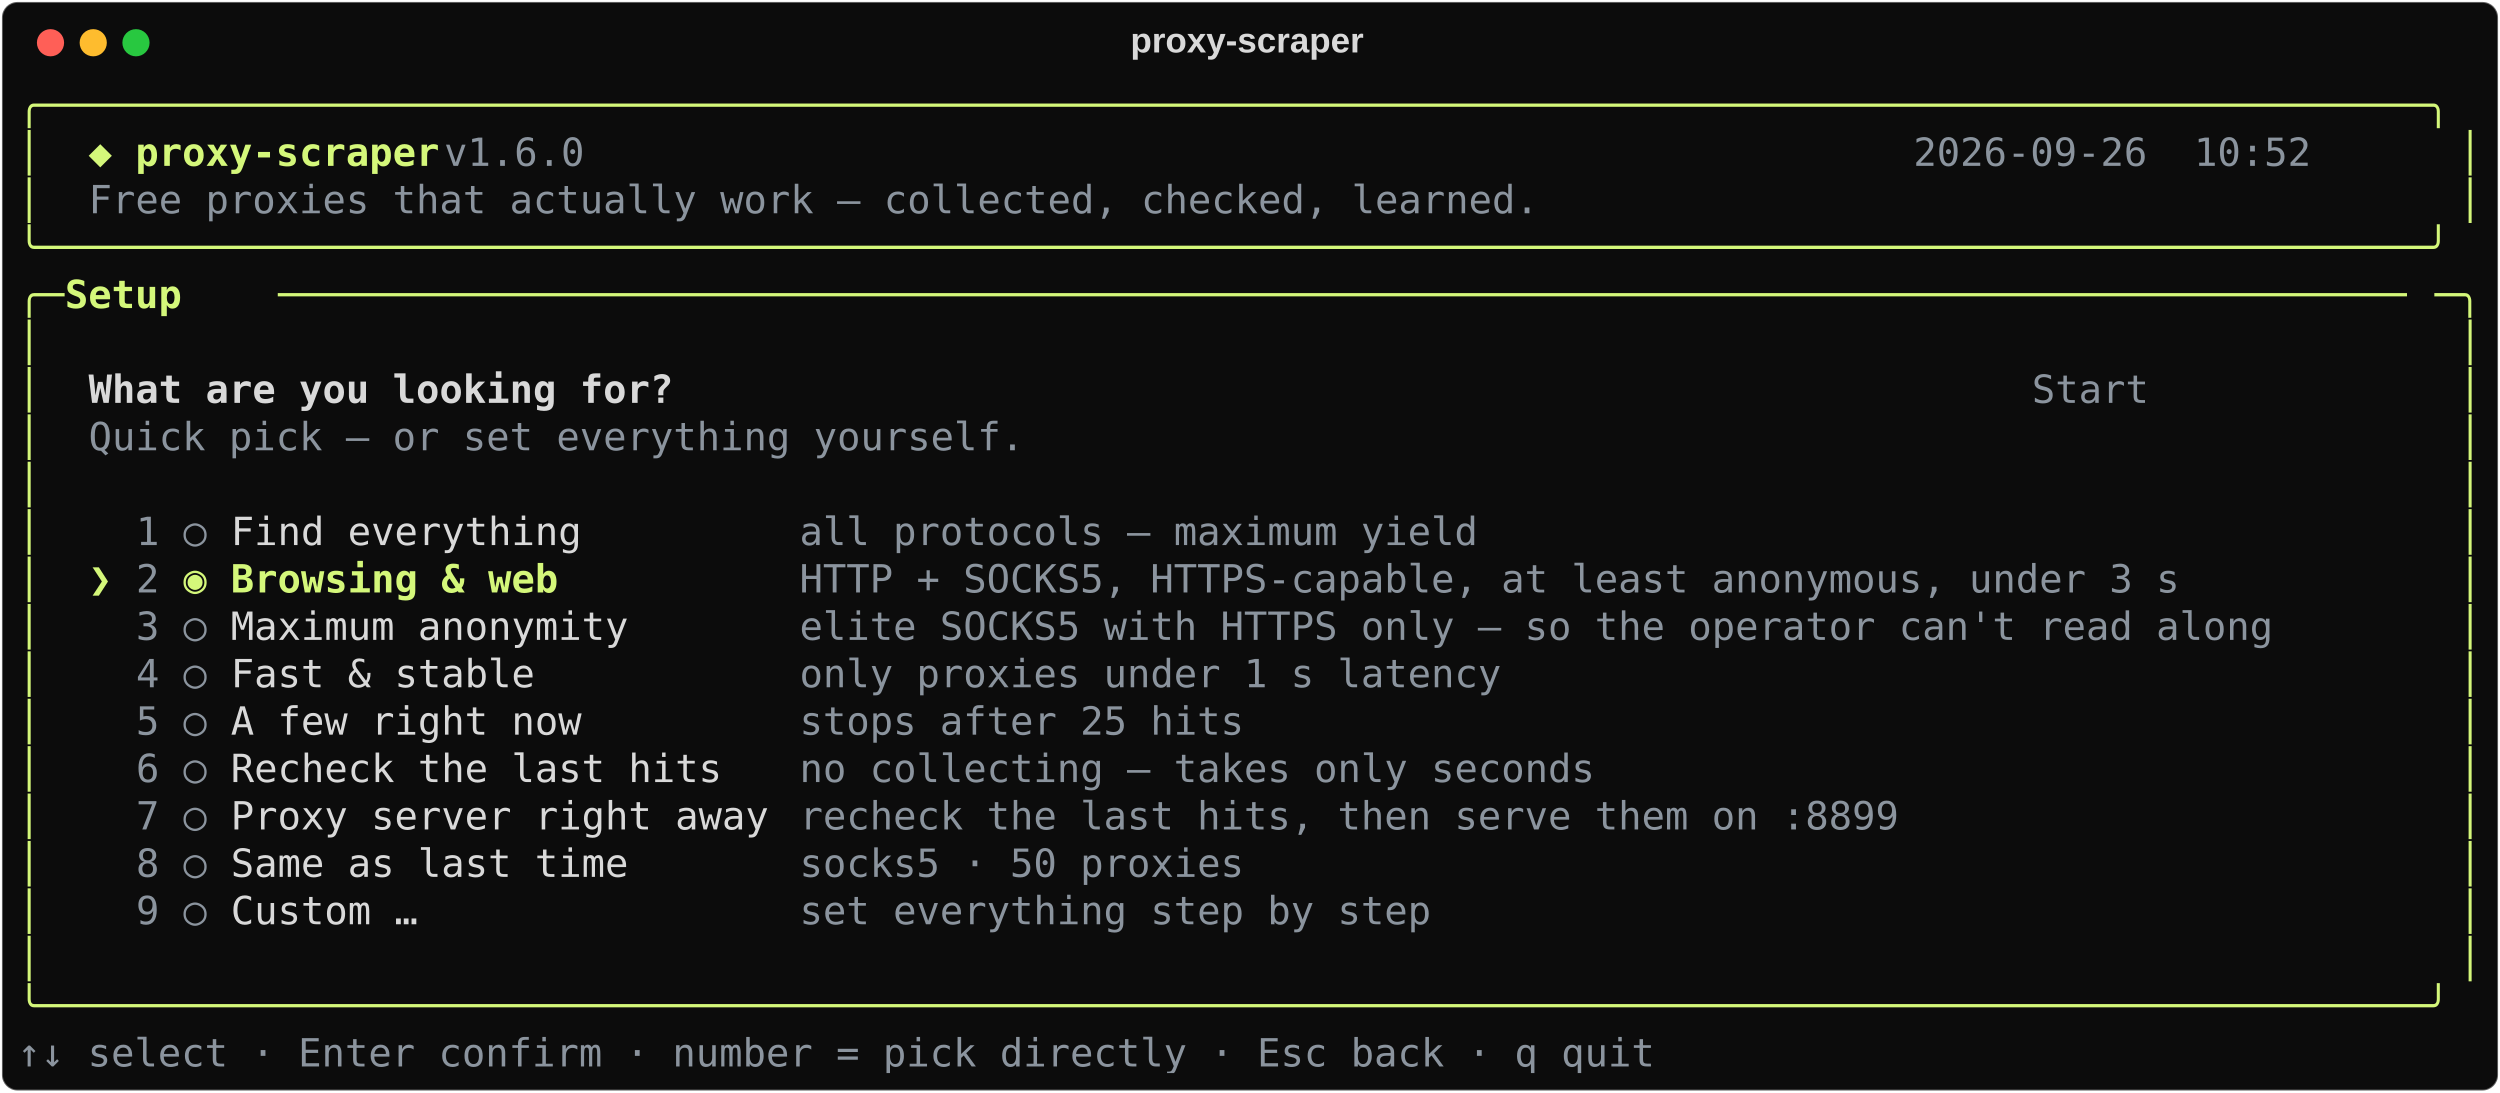
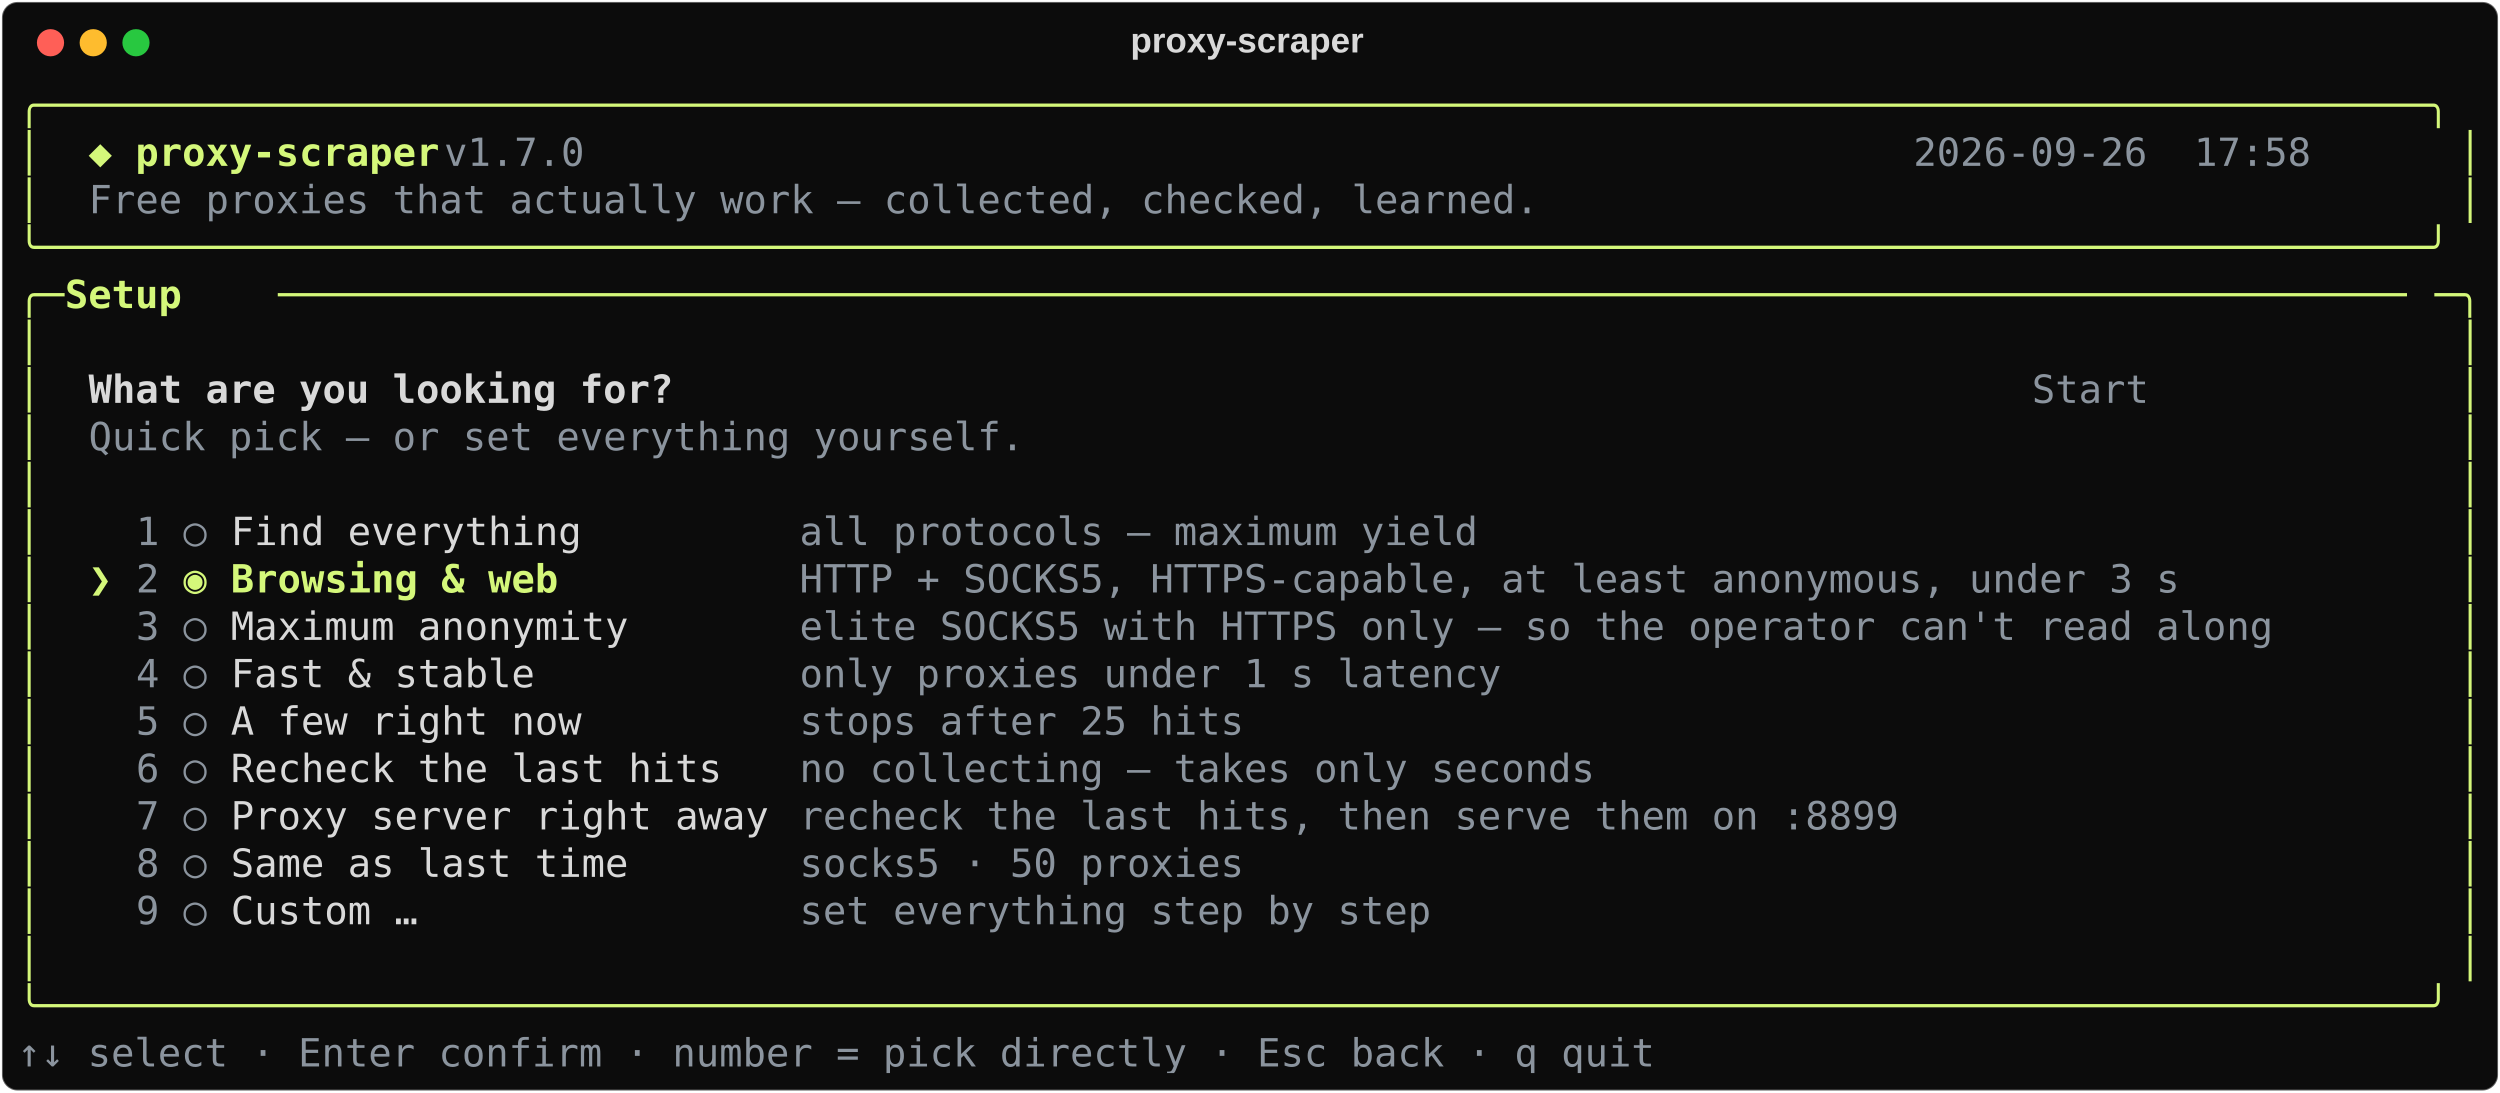
<svg xmlns="http://www.w3.org/2000/svg" class="rich-terminal" viewBox="0 0 1287 562.4">
  <style>

    @font-face {
        font-family: "Fira Code";
        src: local("FiraCode-Regular"),
                url("https://cdnjs.cloudflare.com/ajax/libs/firacode/6.2.0/woff2/FiraCode-Regular.woff2") format("woff2"),
                url("https://cdnjs.cloudflare.com/ajax/libs/firacode/6.2.0/woff/FiraCode-Regular.woff") format("woff");
        font-style: normal;
        font-weight: 400;
    }
    @font-face {
        font-family: "Fira Code";
        src: local("FiraCode-Bold"),
                url("https://cdnjs.cloudflare.com/ajax/libs/firacode/6.2.0/woff2/FiraCode-Bold.woff2") format("woff2"),
                url("https://cdnjs.cloudflare.com/ajax/libs/firacode/6.2.0/woff/FiraCode-Bold.woff") format("woff");
        font-style: bold;
        font-weight: 700;
    }

-     .terminal-201601098-matrix {
+     .terminal-4062916696-matrix {
        font-family: Fira Code, monospace;
        font-size: 20px;
        line-height: 24.4px;
        font-variant-east-asian: full-width;
    }

-     .terminal-201601098-title {
+     .terminal-4062916696-title {
        font-size: 18px;
        font-weight: bold;
        font-family: arial;
    }

-     .terminal-201601098-r1 { fill: #d4f77a }
- .terminal-201601098-r2 { fill: #d9d9d9 }
- .terminal-201601098-r3 { fill: #d4f77a;font-weight: bold }
- .terminal-201601098-r4 { fill: #8b949e }
- .terminal-201601098-r5 { fill: #d9d9d9;font-weight: bold }
+     .terminal-4062916696-r1 { fill: #d4f77a }
+ .terminal-4062916696-r2 { fill: #d9d9d9 }
+ .terminal-4062916696-r3 { fill: #d4f77a;font-weight: bold }
+ .terminal-4062916696-r4 { fill: #8b949e }
+ .terminal-4062916696-r5 { fill: #d9d9d9;font-weight: bold }
    </style>
  <defs>
-     <clipPath id="terminal-201601098-clip-terminal">
+     <clipPath id="terminal-4062916696-clip-terminal">
      <rect x="0" y="0" width="1267.8" height="511.4" />
    </clipPath>
-     <clipPath id="terminal-201601098-line-0">
+     <clipPath id="terminal-4062916696-line-0">
      <rect x="0" y="1.5" width="1268.8" height="24.65" />
    </clipPath>
-     <clipPath id="terminal-201601098-line-1">
+     <clipPath id="terminal-4062916696-line-1">
      <rect x="0" y="25.9" width="1268.8" height="24.65" />
    </clipPath>
-     <clipPath id="terminal-201601098-line-2">
+     <clipPath id="terminal-4062916696-line-2">
      <rect x="0" y="50.3" width="1268.8" height="24.65" />
    </clipPath>
-     <clipPath id="terminal-201601098-line-3">
+     <clipPath id="terminal-4062916696-line-3">
      <rect x="0" y="74.7" width="1268.8" height="24.65" />
    </clipPath>
-     <clipPath id="terminal-201601098-line-4">
+     <clipPath id="terminal-4062916696-line-4">
      <rect x="0" y="99.1" width="1268.8" height="24.65" />
    </clipPath>
-     <clipPath id="terminal-201601098-line-5">
+     <clipPath id="terminal-4062916696-line-5">
      <rect x="0" y="123.5" width="1268.8" height="24.65" />
    </clipPath>
-     <clipPath id="terminal-201601098-line-6">
+     <clipPath id="terminal-4062916696-line-6">
      <rect x="0" y="147.9" width="1268.8" height="24.65" />
    </clipPath>
-     <clipPath id="terminal-201601098-line-7">
+     <clipPath id="terminal-4062916696-line-7">
      <rect x="0" y="172.3" width="1268.8" height="24.65" />
    </clipPath>
-     <clipPath id="terminal-201601098-line-8">
+     <clipPath id="terminal-4062916696-line-8">
      <rect x="0" y="196.7" width="1268.8" height="24.65" />
    </clipPath>
-     <clipPath id="terminal-201601098-line-9">
+     <clipPath id="terminal-4062916696-line-9">
      <rect x="0" y="221.1" width="1268.8" height="24.65" />
    </clipPath>
-     <clipPath id="terminal-201601098-line-10">
+     <clipPath id="terminal-4062916696-line-10">
      <rect x="0" y="245.5" width="1268.8" height="24.65" />
    </clipPath>
-     <clipPath id="terminal-201601098-line-11">
+     <clipPath id="terminal-4062916696-line-11">
      <rect x="0" y="269.9" width="1268.8" height="24.65" />
    </clipPath>
-     <clipPath id="terminal-201601098-line-12">
+     <clipPath id="terminal-4062916696-line-12">
      <rect x="0" y="294.3" width="1268.8" height="24.65" />
    </clipPath>
-     <clipPath id="terminal-201601098-line-13">
+     <clipPath id="terminal-4062916696-line-13">
      <rect x="0" y="318.7" width="1268.8" height="24.65" />
    </clipPath>
-     <clipPath id="terminal-201601098-line-14">
+     <clipPath id="terminal-4062916696-line-14">
      <rect x="0" y="343.1" width="1268.8" height="24.65" />
    </clipPath>
-     <clipPath id="terminal-201601098-line-15">
+     <clipPath id="terminal-4062916696-line-15">
      <rect x="0" y="367.5" width="1268.8" height="24.65" />
    </clipPath>
-     <clipPath id="terminal-201601098-line-16">
+     <clipPath id="terminal-4062916696-line-16">
      <rect x="0" y="391.9" width="1268.8" height="24.65" />
    </clipPath>
-     <clipPath id="terminal-201601098-line-17">
+     <clipPath id="terminal-4062916696-line-17">
      <rect x="0" y="416.3" width="1268.8" height="24.65" />
    </clipPath>
-     <clipPath id="terminal-201601098-line-18">
+     <clipPath id="terminal-4062916696-line-18">
      <rect x="0" y="440.7" width="1268.8" height="24.65" />
    </clipPath>
-     <clipPath id="terminal-201601098-line-19">
+     <clipPath id="terminal-4062916696-line-19">
      <rect x="0" y="465.1" width="1268.8" height="24.65" />
    </clipPath>
  </defs>
  <rect fill="#0c0c0c" stroke="rgba(255,255,255,0.35)" stroke-width="1" x="1" y="1" width="1285" height="560.4" rx="8" />
-   <text class="terminal-201601098-title" fill="#d9d9d9" text-anchor="middle" x="642" y="27">proxy-scraper</text>
+   <text class="terminal-4062916696-title" fill="#d9d9d9" text-anchor="middle" x="642" y="27">proxy-scraper</text>
  <g transform="translate(26,22)">
    <circle cx="0" cy="0" r="7" fill="#ff5f57" />
    <circle cx="22" cy="0" r="7" fill="#febc2e" />
    <circle cx="44" cy="0" r="7" fill="#28c840" />
  </g>
-   <g transform="translate(9, 41)" clip-path="url(#terminal-201601098-clip-terminal)">
-     <g class="terminal-201601098-matrix">
-       <text class="terminal-201601098-r1" x="0" y="20" textLength="1268.8" clip-path="url(#terminal-201601098-line-0)">╭──────────────────────────────────────────────────────────────────────────────────────────────────────╮</text>
-       <text class="terminal-201601098-r2" x="1268.8" y="20" textLength="12.2" clip-path="url(#terminal-201601098-line-0)">
- </text>
-       <text class="terminal-201601098-r1" x="0" y="44.4" textLength="12.2" clip-path="url(#terminal-201601098-line-1)">│</text>
-       <text class="terminal-201601098-r3" x="36.6" y="44.4" textLength="183" clip-path="url(#terminal-201601098-line-1)">◆ proxy-scraper</text>
-       <text class="terminal-201601098-r4" x="219.6" y="44.4" textLength="97.6" clip-path="url(#terminal-201601098-line-1)">  v1.6.0</text>
-       <text class="terminal-201601098-r4" x="976" y="44.4" textLength="256.2" clip-path="url(#terminal-201601098-line-1)">    2026-09-26  10:52</text>
-       <text class="terminal-201601098-r1" x="1256.6" y="44.4" textLength="12.2" clip-path="url(#terminal-201601098-line-1)">│</text>
-       <text class="terminal-201601098-r2" x="1268.8" y="44.4" textLength="12.2" clip-path="url(#terminal-201601098-line-1)">
- </text>
-       <text class="terminal-201601098-r1" x="0" y="68.8" textLength="12.2" clip-path="url(#terminal-201601098-line-2)">│</text>
-       <text class="terminal-201601098-r4" x="36.6" y="68.8" textLength="939.4" clip-path="url(#terminal-201601098-line-2)">Free proxies that actually work – collected, checked, learned.               </text>
-       <text class="terminal-201601098-r1" x="1256.6" y="68.8" textLength="12.2" clip-path="url(#terminal-201601098-line-2)">│</text>
-       <text class="terminal-201601098-r2" x="1268.8" y="68.8" textLength="12.2" clip-path="url(#terminal-201601098-line-2)">
- </text>
-       <text class="terminal-201601098-r1" x="0" y="93.2" textLength="1268.8" clip-path="url(#terminal-201601098-line-3)">╰──────────────────────────────────────────────────────────────────────────────────────────────────────╯</text>
-       <text class="terminal-201601098-r2" x="1268.8" y="93.2" textLength="12.2" clip-path="url(#terminal-201601098-line-3)">
- </text>
-       <text class="terminal-201601098-r1" x="0" y="117.6" textLength="24.4" clip-path="url(#terminal-201601098-line-4)">╭─</text>
-       <text class="terminal-201601098-r3" x="24.4" y="117.6" textLength="109.8" clip-path="url(#terminal-201601098-line-4)">  Setup  </text>
-       <text class="terminal-201601098-r1" x="134.2" y="117.6" textLength="1110.2" clip-path="url(#terminal-201601098-line-4)">───────────────────────────────────────────────────────────────────────────────────────────</text>
-       <text class="terminal-201601098-r1" x="1244.4" y="117.6" textLength="24.4" clip-path="url(#terminal-201601098-line-4)">─╮</text>
-       <text class="terminal-201601098-r2" x="1268.8" y="117.6" textLength="12.2" clip-path="url(#terminal-201601098-line-4)">
- </text>
-       <text class="terminal-201601098-r1" x="0" y="142" textLength="12.2" clip-path="url(#terminal-201601098-line-5)">│</text>
-       <text class="terminal-201601098-r1" x="1256.6" y="142" textLength="12.2" clip-path="url(#terminal-201601098-line-5)">│</text>
-       <text class="terminal-201601098-r2" x="1268.8" y="142" textLength="12.2" clip-path="url(#terminal-201601098-line-5)">
- </text>
-       <text class="terminal-201601098-r1" x="0" y="166.4" textLength="12.2" clip-path="url(#terminal-201601098-line-6)">│</text>
-       <text class="terminal-201601098-r5" x="36.6" y="166.4" textLength="1000.4" clip-path="url(#terminal-201601098-line-6)">What are you looking for?                                                         </text>
-       <text class="terminal-201601098-r4" x="1037" y="166.4" textLength="195.2" clip-path="url(#terminal-201601098-line-6)">           Start</text>
-       <text class="terminal-201601098-r1" x="1256.6" y="166.4" textLength="12.2" clip-path="url(#terminal-201601098-line-6)">│</text>
-       <text class="terminal-201601098-r2" x="1268.8" y="166.4" textLength="12.2" clip-path="url(#terminal-201601098-line-6)">
- </text>
-       <text class="terminal-201601098-r1" x="0" y="190.8" textLength="12.2" clip-path="url(#terminal-201601098-line-7)">│</text>
-       <text class="terminal-201601098-r4" x="36.6" y="190.8" textLength="488" clip-path="url(#terminal-201601098-line-7)">Quick pick – or set everything yourself.</text>
-       <text class="terminal-201601098-r1" x="1256.6" y="190.8" textLength="12.2" clip-path="url(#terminal-201601098-line-7)">│</text>
-       <text class="terminal-201601098-r2" x="1268.8" y="190.8" textLength="12.2" clip-path="url(#terminal-201601098-line-7)">
- </text>
-       <text class="terminal-201601098-r1" x="0" y="215.2" textLength="12.2" clip-path="url(#terminal-201601098-line-8)">│</text>
-       <text class="terminal-201601098-r1" x="1256.6" y="215.2" textLength="12.2" clip-path="url(#terminal-201601098-line-8)">│</text>
-       <text class="terminal-201601098-r2" x="1268.8" y="215.2" textLength="12.2" clip-path="url(#terminal-201601098-line-8)">
- </text>
-       <text class="terminal-201601098-r1" x="0" y="239.6" textLength="12.2" clip-path="url(#terminal-201601098-line-9)">│</text>
-       <text class="terminal-201601098-r4" x="61" y="239.6" textLength="12.2" clip-path="url(#terminal-201601098-line-9)">1</text>
-       <text class="terminal-201601098-r4" x="85.4" y="239.6" textLength="12.2" clip-path="url(#terminal-201601098-line-9)">○</text>
-       <text class="terminal-201601098-r2" x="109.8" y="239.6" textLength="280.6" clip-path="url(#terminal-201601098-line-9)">Find everything        </text>
-       <text class="terminal-201601098-r4" x="402.6" y="239.6" textLength="829.6" clip-path="url(#terminal-201601098-line-9)">all protocols – maximum yield                                       </text>
-       <text class="terminal-201601098-r1" x="1256.6" y="239.6" textLength="12.2" clip-path="url(#terminal-201601098-line-9)">│</text>
-       <text class="terminal-201601098-r2" x="1268.8" y="239.6" textLength="12.2" clip-path="url(#terminal-201601098-line-9)">
- </text>
-       <text class="terminal-201601098-r1" x="0" y="264" textLength="12.2" clip-path="url(#terminal-201601098-line-10)">│</text>
-       <text class="terminal-201601098-r3" x="36.6" y="264" textLength="12.2" clip-path="url(#terminal-201601098-line-10)">❯</text>
-       <text class="terminal-201601098-r4" x="61" y="264" textLength="12.2" clip-path="url(#terminal-201601098-line-10)">2</text>
-       <text class="terminal-201601098-r3" x="85.4" y="264" textLength="12.2" clip-path="url(#terminal-201601098-line-10)">◉</text>
-       <text class="terminal-201601098-r3" x="109.8" y="264" textLength="280.6" clip-path="url(#terminal-201601098-line-10)">Browsing &amp; web         </text>
-       <text class="terminal-201601098-r4" x="402.6" y="264" textLength="829.6" clip-path="url(#terminal-201601098-line-10)">HTTP + SOCKS5, HTTPS-capable, at least anonymous, under 3 s         </text>
-       <text class="terminal-201601098-r1" x="1256.6" y="264" textLength="12.2" clip-path="url(#terminal-201601098-line-10)">│</text>
-       <text class="terminal-201601098-r2" x="1268.8" y="264" textLength="12.2" clip-path="url(#terminal-201601098-line-10)">
- </text>
-       <text class="terminal-201601098-r1" x="0" y="288.4" textLength="12.2" clip-path="url(#terminal-201601098-line-11)">│</text>
-       <text class="terminal-201601098-r4" x="61" y="288.4" textLength="12.2" clip-path="url(#terminal-201601098-line-11)">3</text>
-       <text class="terminal-201601098-r4" x="85.4" y="288.4" textLength="12.2" clip-path="url(#terminal-201601098-line-11)">○</text>
-       <text class="terminal-201601098-r2" x="109.8" y="288.4" textLength="280.6" clip-path="url(#terminal-201601098-line-11)">Maximum anonymity      </text>
-       <text class="terminal-201601098-r4" x="402.6" y="288.4" textLength="829.6" clip-path="url(#terminal-201601098-line-11)">elite SOCKS5 with HTTPS only – so the operator can't read along     </text>
-       <text class="terminal-201601098-r1" x="1256.6" y="288.4" textLength="12.2" clip-path="url(#terminal-201601098-line-11)">│</text>
-       <text class="terminal-201601098-r2" x="1268.8" y="288.4" textLength="12.2" clip-path="url(#terminal-201601098-line-11)">
- </text>
-       <text class="terminal-201601098-r1" x="0" y="312.8" textLength="12.2" clip-path="url(#terminal-201601098-line-12)">│</text>
-       <text class="terminal-201601098-r4" x="61" y="312.8" textLength="12.2" clip-path="url(#terminal-201601098-line-12)">4</text>
-       <text class="terminal-201601098-r4" x="85.4" y="312.8" textLength="12.2" clip-path="url(#terminal-201601098-line-12)">○</text>
-       <text class="terminal-201601098-r2" x="109.8" y="312.8" textLength="280.6" clip-path="url(#terminal-201601098-line-12)">Fast &amp; stable          </text>
-       <text class="terminal-201601098-r4" x="402.6" y="312.8" textLength="829.6" clip-path="url(#terminal-201601098-line-12)">only proxies under 1 s latency                                      </text>
-       <text class="terminal-201601098-r1" x="1256.6" y="312.8" textLength="12.2" clip-path="url(#terminal-201601098-line-12)">│</text>
-       <text class="terminal-201601098-r2" x="1268.8" y="312.8" textLength="12.2" clip-path="url(#terminal-201601098-line-12)">
- </text>
-       <text class="terminal-201601098-r1" x="0" y="337.2" textLength="12.2" clip-path="url(#terminal-201601098-line-13)">│</text>
-       <text class="terminal-201601098-r4" x="61" y="337.2" textLength="12.2" clip-path="url(#terminal-201601098-line-13)">5</text>
-       <text class="terminal-201601098-r4" x="85.4" y="337.2" textLength="12.2" clip-path="url(#terminal-201601098-line-13)">○</text>
-       <text class="terminal-201601098-r2" x="109.8" y="337.2" textLength="280.6" clip-path="url(#terminal-201601098-line-13)">A few right now        </text>
-       <text class="terminal-201601098-r4" x="402.6" y="337.2" textLength="829.6" clip-path="url(#terminal-201601098-line-13)">stops after 25 hits                                                 </text>
-       <text class="terminal-201601098-r1" x="1256.6" y="337.2" textLength="12.2" clip-path="url(#terminal-201601098-line-13)">│</text>
-       <text class="terminal-201601098-r2" x="1268.8" y="337.2" textLength="12.2" clip-path="url(#terminal-201601098-line-13)">
- </text>
-       <text class="terminal-201601098-r1" x="0" y="361.6" textLength="12.2" clip-path="url(#terminal-201601098-line-14)">│</text>
-       <text class="terminal-201601098-r4" x="61" y="361.6" textLength="12.2" clip-path="url(#terminal-201601098-line-14)">6</text>
-       <text class="terminal-201601098-r4" x="85.4" y="361.6" textLength="12.2" clip-path="url(#terminal-201601098-line-14)">○</text>
-       <text class="terminal-201601098-r2" x="109.8" y="361.6" textLength="280.6" clip-path="url(#terminal-201601098-line-14)">Recheck the last hits  </text>
-       <text class="terminal-201601098-r4" x="402.6" y="361.6" textLength="829.6" clip-path="url(#terminal-201601098-line-14)">no collecting – takes only seconds                                  </text>
-       <text class="terminal-201601098-r1" x="1256.6" y="361.6" textLength="12.2" clip-path="url(#terminal-201601098-line-14)">│</text>
-       <text class="terminal-201601098-r2" x="1268.8" y="361.6" textLength="12.2" clip-path="url(#terminal-201601098-line-14)">
- </text>
-       <text class="terminal-201601098-r1" x="0" y="386" textLength="12.2" clip-path="url(#terminal-201601098-line-15)">│</text>
-       <text class="terminal-201601098-r4" x="61" y="386" textLength="12.2" clip-path="url(#terminal-201601098-line-15)">7</text>
-       <text class="terminal-201601098-r4" x="85.4" y="386" textLength="12.2" clip-path="url(#terminal-201601098-line-15)">○</text>
-       <text class="terminal-201601098-r2" x="109.8" y="386" textLength="280.6" clip-path="url(#terminal-201601098-line-15)">Proxy server right away</text>
-       <text class="terminal-201601098-r4" x="402.6" y="386" textLength="829.6" clip-path="url(#terminal-201601098-line-15)">recheck the last hits, then serve them on :8899                     </text>
-       <text class="terminal-201601098-r1" x="1256.6" y="386" textLength="12.2" clip-path="url(#terminal-201601098-line-15)">│</text>
-       <text class="terminal-201601098-r2" x="1268.8" y="386" textLength="12.2" clip-path="url(#terminal-201601098-line-15)">
- </text>
-       <text class="terminal-201601098-r1" x="0" y="410.4" textLength="12.2" clip-path="url(#terminal-201601098-line-16)">│</text>
-       <text class="terminal-201601098-r4" x="61" y="410.4" textLength="12.2" clip-path="url(#terminal-201601098-line-16)">8</text>
-       <text class="terminal-201601098-r4" x="85.4" y="410.4" textLength="12.2" clip-path="url(#terminal-201601098-line-16)">○</text>
-       <text class="terminal-201601098-r2" x="109.8" y="410.4" textLength="280.6" clip-path="url(#terminal-201601098-line-16)">Same as last time      </text>
-       <text class="terminal-201601098-r4" x="402.6" y="410.4" textLength="829.6" clip-path="url(#terminal-201601098-line-16)">socks5 · 50 proxies                                                 </text>
-       <text class="terminal-201601098-r1" x="1256.6" y="410.4" textLength="12.2" clip-path="url(#terminal-201601098-line-16)">│</text>
-       <text class="terminal-201601098-r2" x="1268.8" y="410.4" textLength="12.2" clip-path="url(#terminal-201601098-line-16)">
- </text>
-       <text class="terminal-201601098-r1" x="0" y="434.8" textLength="12.2" clip-path="url(#terminal-201601098-line-17)">│</text>
-       <text class="terminal-201601098-r4" x="61" y="434.8" textLength="12.2" clip-path="url(#terminal-201601098-line-17)">9</text>
-       <text class="terminal-201601098-r4" x="85.4" y="434.8" textLength="12.2" clip-path="url(#terminal-201601098-line-17)">○</text>
-       <text class="terminal-201601098-r2" x="109.8" y="434.8" textLength="280.6" clip-path="url(#terminal-201601098-line-17)">Custom …               </text>
-       <text class="terminal-201601098-r4" x="402.6" y="434.8" textLength="829.6" clip-path="url(#terminal-201601098-line-17)">set everything step by step                                         </text>
-       <text class="terminal-201601098-r1" x="1256.6" y="434.8" textLength="12.2" clip-path="url(#terminal-201601098-line-17)">│</text>
-       <text class="terminal-201601098-r2" x="1268.8" y="434.8" textLength="12.2" clip-path="url(#terminal-201601098-line-17)">
- </text>
-       <text class="terminal-201601098-r1" x="0" y="459.2" textLength="12.2" clip-path="url(#terminal-201601098-line-18)">│</text>
-       <text class="terminal-201601098-r1" x="1256.6" y="459.2" textLength="12.2" clip-path="url(#terminal-201601098-line-18)">│</text>
-       <text class="terminal-201601098-r2" x="1268.8" y="459.2" textLength="12.2" clip-path="url(#terminal-201601098-line-18)">
- </text>
-       <text class="terminal-201601098-r1" x="0" y="483.6" textLength="1268.8" clip-path="url(#terminal-201601098-line-19)">╰──────────────────────────────────────────────────────────────────────────────────────────────────────╯</text>
-       <text class="terminal-201601098-r2" x="1268.8" y="483.6" textLength="12.2" clip-path="url(#terminal-201601098-line-19)">
- </text>
-       <text class="terminal-201601098-r4" x="0" y="508" textLength="878.4" clip-path="url(#terminal-201601098-line-20)">  ↑↓ select · Enter confirm · number = pick directly · Esc back · q quit</text>
-       <text class="terminal-201601098-r2" x="1268.8" y="508" textLength="12.2" clip-path="url(#terminal-201601098-line-20)">
+   <g transform="translate(9, 41)" clip-path="url(#terminal-4062916696-clip-terminal)">
+     <g class="terminal-4062916696-matrix">
+       <text class="terminal-4062916696-r1" x="0" y="20" textLength="1268.8" clip-path="url(#terminal-4062916696-line-0)">╭──────────────────────────────────────────────────────────────────────────────────────────────────────╮</text>
+       <text class="terminal-4062916696-r2" x="1268.8" y="20" textLength="12.2" clip-path="url(#terminal-4062916696-line-0)">
+ </text>
+       <text class="terminal-4062916696-r1" x="0" y="44.4" textLength="12.2" clip-path="url(#terminal-4062916696-line-1)">│</text>
+       <text class="terminal-4062916696-r3" x="36.6" y="44.4" textLength="183" clip-path="url(#terminal-4062916696-line-1)">◆ proxy-scraper</text>
+       <text class="terminal-4062916696-r4" x="219.6" y="44.4" textLength="97.6" clip-path="url(#terminal-4062916696-line-1)">  v1.7.0</text>
+       <text class="terminal-4062916696-r4" x="976" y="44.4" textLength="256.2" clip-path="url(#terminal-4062916696-line-1)">    2026-09-26  17:58</text>
+       <text class="terminal-4062916696-r1" x="1256.6" y="44.4" textLength="12.2" clip-path="url(#terminal-4062916696-line-1)">│</text>
+       <text class="terminal-4062916696-r2" x="1268.8" y="44.4" textLength="12.2" clip-path="url(#terminal-4062916696-line-1)">
+ </text>
+       <text class="terminal-4062916696-r1" x="0" y="68.8" textLength="12.2" clip-path="url(#terminal-4062916696-line-2)">│</text>
+       <text class="terminal-4062916696-r4" x="36.6" y="68.8" textLength="939.4" clip-path="url(#terminal-4062916696-line-2)">Free proxies that actually work – collected, checked, learned.               </text>
+       <text class="terminal-4062916696-r1" x="1256.6" y="68.8" textLength="12.2" clip-path="url(#terminal-4062916696-line-2)">│</text>
+       <text class="terminal-4062916696-r2" x="1268.8" y="68.8" textLength="12.2" clip-path="url(#terminal-4062916696-line-2)">
+ </text>
+       <text class="terminal-4062916696-r1" x="0" y="93.2" textLength="1268.8" clip-path="url(#terminal-4062916696-line-3)">╰──────────────────────────────────────────────────────────────────────────────────────────────────────╯</text>
+       <text class="terminal-4062916696-r2" x="1268.8" y="93.2" textLength="12.2" clip-path="url(#terminal-4062916696-line-3)">
+ </text>
+       <text class="terminal-4062916696-r1" x="0" y="117.6" textLength="24.4" clip-path="url(#terminal-4062916696-line-4)">╭─</text>
+       <text class="terminal-4062916696-r3" x="24.4" y="117.6" textLength="109.8" clip-path="url(#terminal-4062916696-line-4)">  Setup  </text>
+       <text class="terminal-4062916696-r1" x="134.2" y="117.6" textLength="1110.2" clip-path="url(#terminal-4062916696-line-4)">───────────────────────────────────────────────────────────────────────────────────────────</text>
+       <text class="terminal-4062916696-r1" x="1244.4" y="117.6" textLength="24.4" clip-path="url(#terminal-4062916696-line-4)">─╮</text>
+       <text class="terminal-4062916696-r2" x="1268.8" y="117.6" textLength="12.2" clip-path="url(#terminal-4062916696-line-4)">
+ </text>
+       <text class="terminal-4062916696-r1" x="0" y="142" textLength="12.2" clip-path="url(#terminal-4062916696-line-5)">│</text>
+       <text class="terminal-4062916696-r1" x="1256.6" y="142" textLength="12.2" clip-path="url(#terminal-4062916696-line-5)">│</text>
+       <text class="terminal-4062916696-r2" x="1268.8" y="142" textLength="12.2" clip-path="url(#terminal-4062916696-line-5)">
+ </text>
+       <text class="terminal-4062916696-r1" x="0" y="166.4" textLength="12.2" clip-path="url(#terminal-4062916696-line-6)">│</text>
+       <text class="terminal-4062916696-r5" x="36.6" y="166.4" textLength="1000.4" clip-path="url(#terminal-4062916696-line-6)">What are you looking for?                                                         </text>
+       <text class="terminal-4062916696-r4" x="1037" y="166.4" textLength="195.2" clip-path="url(#terminal-4062916696-line-6)">           Start</text>
+       <text class="terminal-4062916696-r1" x="1256.6" y="166.4" textLength="12.2" clip-path="url(#terminal-4062916696-line-6)">│</text>
+       <text class="terminal-4062916696-r2" x="1268.8" y="166.4" textLength="12.2" clip-path="url(#terminal-4062916696-line-6)">
+ </text>
+       <text class="terminal-4062916696-r1" x="0" y="190.8" textLength="12.2" clip-path="url(#terminal-4062916696-line-7)">│</text>
+       <text class="terminal-4062916696-r4" x="36.6" y="190.8" textLength="488" clip-path="url(#terminal-4062916696-line-7)">Quick pick – or set everything yourself.</text>
+       <text class="terminal-4062916696-r1" x="1256.6" y="190.8" textLength="12.2" clip-path="url(#terminal-4062916696-line-7)">│</text>
+       <text class="terminal-4062916696-r2" x="1268.8" y="190.8" textLength="12.2" clip-path="url(#terminal-4062916696-line-7)">
+ </text>
+       <text class="terminal-4062916696-r1" x="0" y="215.2" textLength="12.2" clip-path="url(#terminal-4062916696-line-8)">│</text>
+       <text class="terminal-4062916696-r1" x="1256.6" y="215.2" textLength="12.2" clip-path="url(#terminal-4062916696-line-8)">│</text>
+       <text class="terminal-4062916696-r2" x="1268.8" y="215.2" textLength="12.2" clip-path="url(#terminal-4062916696-line-8)">
+ </text>
+       <text class="terminal-4062916696-r1" x="0" y="239.6" textLength="12.2" clip-path="url(#terminal-4062916696-line-9)">│</text>
+       <text class="terminal-4062916696-r4" x="61" y="239.6" textLength="12.2" clip-path="url(#terminal-4062916696-line-9)">1</text>
+       <text class="terminal-4062916696-r4" x="85.4" y="239.6" textLength="12.2" clip-path="url(#terminal-4062916696-line-9)">○</text>
+       <text class="terminal-4062916696-r2" x="109.8" y="239.6" textLength="280.6" clip-path="url(#terminal-4062916696-line-9)">Find everything        </text>
+       <text class="terminal-4062916696-r4" x="402.6" y="239.6" textLength="829.6" clip-path="url(#terminal-4062916696-line-9)">all protocols – maximum yield                                       </text>
+       <text class="terminal-4062916696-r1" x="1256.6" y="239.6" textLength="12.2" clip-path="url(#terminal-4062916696-line-9)">│</text>
+       <text class="terminal-4062916696-r2" x="1268.8" y="239.6" textLength="12.2" clip-path="url(#terminal-4062916696-line-9)">
+ </text>
+       <text class="terminal-4062916696-r1" x="0" y="264" textLength="12.2" clip-path="url(#terminal-4062916696-line-10)">│</text>
+       <text class="terminal-4062916696-r3" x="36.6" y="264" textLength="12.2" clip-path="url(#terminal-4062916696-line-10)">❯</text>
+       <text class="terminal-4062916696-r4" x="61" y="264" textLength="12.2" clip-path="url(#terminal-4062916696-line-10)">2</text>
+       <text class="terminal-4062916696-r3" x="85.4" y="264" textLength="12.2" clip-path="url(#terminal-4062916696-line-10)">◉</text>
+       <text class="terminal-4062916696-r3" x="109.8" y="264" textLength="280.6" clip-path="url(#terminal-4062916696-line-10)">Browsing &amp; web         </text>
+       <text class="terminal-4062916696-r4" x="402.6" y="264" textLength="829.6" clip-path="url(#terminal-4062916696-line-10)">HTTP + SOCKS5, HTTPS-capable, at least anonymous, under 3 s         </text>
+       <text class="terminal-4062916696-r1" x="1256.6" y="264" textLength="12.2" clip-path="url(#terminal-4062916696-line-10)">│</text>
+       <text class="terminal-4062916696-r2" x="1268.8" y="264" textLength="12.2" clip-path="url(#terminal-4062916696-line-10)">
+ </text>
+       <text class="terminal-4062916696-r1" x="0" y="288.4" textLength="12.2" clip-path="url(#terminal-4062916696-line-11)">│</text>
+       <text class="terminal-4062916696-r4" x="61" y="288.4" textLength="12.2" clip-path="url(#terminal-4062916696-line-11)">3</text>
+       <text class="terminal-4062916696-r4" x="85.4" y="288.4" textLength="12.2" clip-path="url(#terminal-4062916696-line-11)">○</text>
+       <text class="terminal-4062916696-r2" x="109.8" y="288.4" textLength="280.6" clip-path="url(#terminal-4062916696-line-11)">Maximum anonymity      </text>
+       <text class="terminal-4062916696-r4" x="402.6" y="288.4" textLength="829.6" clip-path="url(#terminal-4062916696-line-11)">elite SOCKS5 with HTTPS only – so the operator can't read along     </text>
+       <text class="terminal-4062916696-r1" x="1256.6" y="288.4" textLength="12.2" clip-path="url(#terminal-4062916696-line-11)">│</text>
+       <text class="terminal-4062916696-r2" x="1268.8" y="288.4" textLength="12.2" clip-path="url(#terminal-4062916696-line-11)">
+ </text>
+       <text class="terminal-4062916696-r1" x="0" y="312.8" textLength="12.2" clip-path="url(#terminal-4062916696-line-12)">│</text>
+       <text class="terminal-4062916696-r4" x="61" y="312.8" textLength="12.2" clip-path="url(#terminal-4062916696-line-12)">4</text>
+       <text class="terminal-4062916696-r4" x="85.4" y="312.8" textLength="12.2" clip-path="url(#terminal-4062916696-line-12)">○</text>
+       <text class="terminal-4062916696-r2" x="109.8" y="312.8" textLength="280.6" clip-path="url(#terminal-4062916696-line-12)">Fast &amp; stable          </text>
+       <text class="terminal-4062916696-r4" x="402.6" y="312.8" textLength="829.6" clip-path="url(#terminal-4062916696-line-12)">only proxies under 1 s latency                                      </text>
+       <text class="terminal-4062916696-r1" x="1256.6" y="312.8" textLength="12.2" clip-path="url(#terminal-4062916696-line-12)">│</text>
+       <text class="terminal-4062916696-r2" x="1268.8" y="312.8" textLength="12.2" clip-path="url(#terminal-4062916696-line-12)">
+ </text>
+       <text class="terminal-4062916696-r1" x="0" y="337.2" textLength="12.2" clip-path="url(#terminal-4062916696-line-13)">│</text>
+       <text class="terminal-4062916696-r4" x="61" y="337.2" textLength="12.2" clip-path="url(#terminal-4062916696-line-13)">5</text>
+       <text class="terminal-4062916696-r4" x="85.4" y="337.2" textLength="12.2" clip-path="url(#terminal-4062916696-line-13)">○</text>
+       <text class="terminal-4062916696-r2" x="109.8" y="337.2" textLength="280.6" clip-path="url(#terminal-4062916696-line-13)">A few right now        </text>
+       <text class="terminal-4062916696-r4" x="402.6" y="337.2" textLength="829.6" clip-path="url(#terminal-4062916696-line-13)">stops after 25 hits                                                 </text>
+       <text class="terminal-4062916696-r1" x="1256.6" y="337.2" textLength="12.2" clip-path="url(#terminal-4062916696-line-13)">│</text>
+       <text class="terminal-4062916696-r2" x="1268.8" y="337.2" textLength="12.2" clip-path="url(#terminal-4062916696-line-13)">
+ </text>
+       <text class="terminal-4062916696-r1" x="0" y="361.6" textLength="12.2" clip-path="url(#terminal-4062916696-line-14)">│</text>
+       <text class="terminal-4062916696-r4" x="61" y="361.6" textLength="12.2" clip-path="url(#terminal-4062916696-line-14)">6</text>
+       <text class="terminal-4062916696-r4" x="85.4" y="361.6" textLength="12.2" clip-path="url(#terminal-4062916696-line-14)">○</text>
+       <text class="terminal-4062916696-r2" x="109.8" y="361.6" textLength="280.6" clip-path="url(#terminal-4062916696-line-14)">Recheck the last hits  </text>
+       <text class="terminal-4062916696-r4" x="402.6" y="361.6" textLength="829.6" clip-path="url(#terminal-4062916696-line-14)">no collecting – takes only seconds                                  </text>
+       <text class="terminal-4062916696-r1" x="1256.6" y="361.6" textLength="12.2" clip-path="url(#terminal-4062916696-line-14)">│</text>
+       <text class="terminal-4062916696-r2" x="1268.8" y="361.6" textLength="12.2" clip-path="url(#terminal-4062916696-line-14)">
+ </text>
+       <text class="terminal-4062916696-r1" x="0" y="386" textLength="12.2" clip-path="url(#terminal-4062916696-line-15)">│</text>
+       <text class="terminal-4062916696-r4" x="61" y="386" textLength="12.2" clip-path="url(#terminal-4062916696-line-15)">7</text>
+       <text class="terminal-4062916696-r4" x="85.4" y="386" textLength="12.2" clip-path="url(#terminal-4062916696-line-15)">○</text>
+       <text class="terminal-4062916696-r2" x="109.8" y="386" textLength="280.6" clip-path="url(#terminal-4062916696-line-15)">Proxy server right away</text>
+       <text class="terminal-4062916696-r4" x="402.6" y="386" textLength="829.6" clip-path="url(#terminal-4062916696-line-15)">recheck the last hits, then serve them on :8899                     </text>
+       <text class="terminal-4062916696-r1" x="1256.6" y="386" textLength="12.2" clip-path="url(#terminal-4062916696-line-15)">│</text>
+       <text class="terminal-4062916696-r2" x="1268.8" y="386" textLength="12.2" clip-path="url(#terminal-4062916696-line-15)">
+ </text>
+       <text class="terminal-4062916696-r1" x="0" y="410.4" textLength="12.2" clip-path="url(#terminal-4062916696-line-16)">│</text>
+       <text class="terminal-4062916696-r4" x="61" y="410.4" textLength="12.2" clip-path="url(#terminal-4062916696-line-16)">8</text>
+       <text class="terminal-4062916696-r4" x="85.4" y="410.4" textLength="12.2" clip-path="url(#terminal-4062916696-line-16)">○</text>
+       <text class="terminal-4062916696-r2" x="109.8" y="410.4" textLength="280.6" clip-path="url(#terminal-4062916696-line-16)">Same as last time      </text>
+       <text class="terminal-4062916696-r4" x="402.6" y="410.4" textLength="829.6" clip-path="url(#terminal-4062916696-line-16)">socks5 · 50 proxies                                                 </text>
+       <text class="terminal-4062916696-r1" x="1256.6" y="410.4" textLength="12.2" clip-path="url(#terminal-4062916696-line-16)">│</text>
+       <text class="terminal-4062916696-r2" x="1268.8" y="410.4" textLength="12.2" clip-path="url(#terminal-4062916696-line-16)">
+ </text>
+       <text class="terminal-4062916696-r1" x="0" y="434.8" textLength="12.2" clip-path="url(#terminal-4062916696-line-17)">│</text>
+       <text class="terminal-4062916696-r4" x="61" y="434.8" textLength="12.2" clip-path="url(#terminal-4062916696-line-17)">9</text>
+       <text class="terminal-4062916696-r4" x="85.4" y="434.8" textLength="12.2" clip-path="url(#terminal-4062916696-line-17)">○</text>
+       <text class="terminal-4062916696-r2" x="109.8" y="434.8" textLength="280.6" clip-path="url(#terminal-4062916696-line-17)">Custom …               </text>
+       <text class="terminal-4062916696-r4" x="402.6" y="434.8" textLength="829.6" clip-path="url(#terminal-4062916696-line-17)">set everything step by step                                         </text>
+       <text class="terminal-4062916696-r1" x="1256.6" y="434.8" textLength="12.2" clip-path="url(#terminal-4062916696-line-17)">│</text>
+       <text class="terminal-4062916696-r2" x="1268.8" y="434.8" textLength="12.2" clip-path="url(#terminal-4062916696-line-17)">
+ </text>
+       <text class="terminal-4062916696-r1" x="0" y="459.2" textLength="12.2" clip-path="url(#terminal-4062916696-line-18)">│</text>
+       <text class="terminal-4062916696-r1" x="1256.6" y="459.2" textLength="12.2" clip-path="url(#terminal-4062916696-line-18)">│</text>
+       <text class="terminal-4062916696-r2" x="1268.8" y="459.2" textLength="12.2" clip-path="url(#terminal-4062916696-line-18)">
+ </text>
+       <text class="terminal-4062916696-r1" x="0" y="483.6" textLength="1268.8" clip-path="url(#terminal-4062916696-line-19)">╰──────────────────────────────────────────────────────────────────────────────────────────────────────╯</text>
+       <text class="terminal-4062916696-r2" x="1268.8" y="483.6" textLength="12.2" clip-path="url(#terminal-4062916696-line-19)">
+ </text>
+       <text class="terminal-4062916696-r4" x="0" y="508" textLength="878.4" clip-path="url(#terminal-4062916696-line-20)">  ↑↓ select · Enter confirm · number = pick directly · Esc back · q quit</text>
+       <text class="terminal-4062916696-r2" x="1268.8" y="508" textLength="12.2" clip-path="url(#terminal-4062916696-line-20)">
</text>
    </g>
  </g>
</svg>
